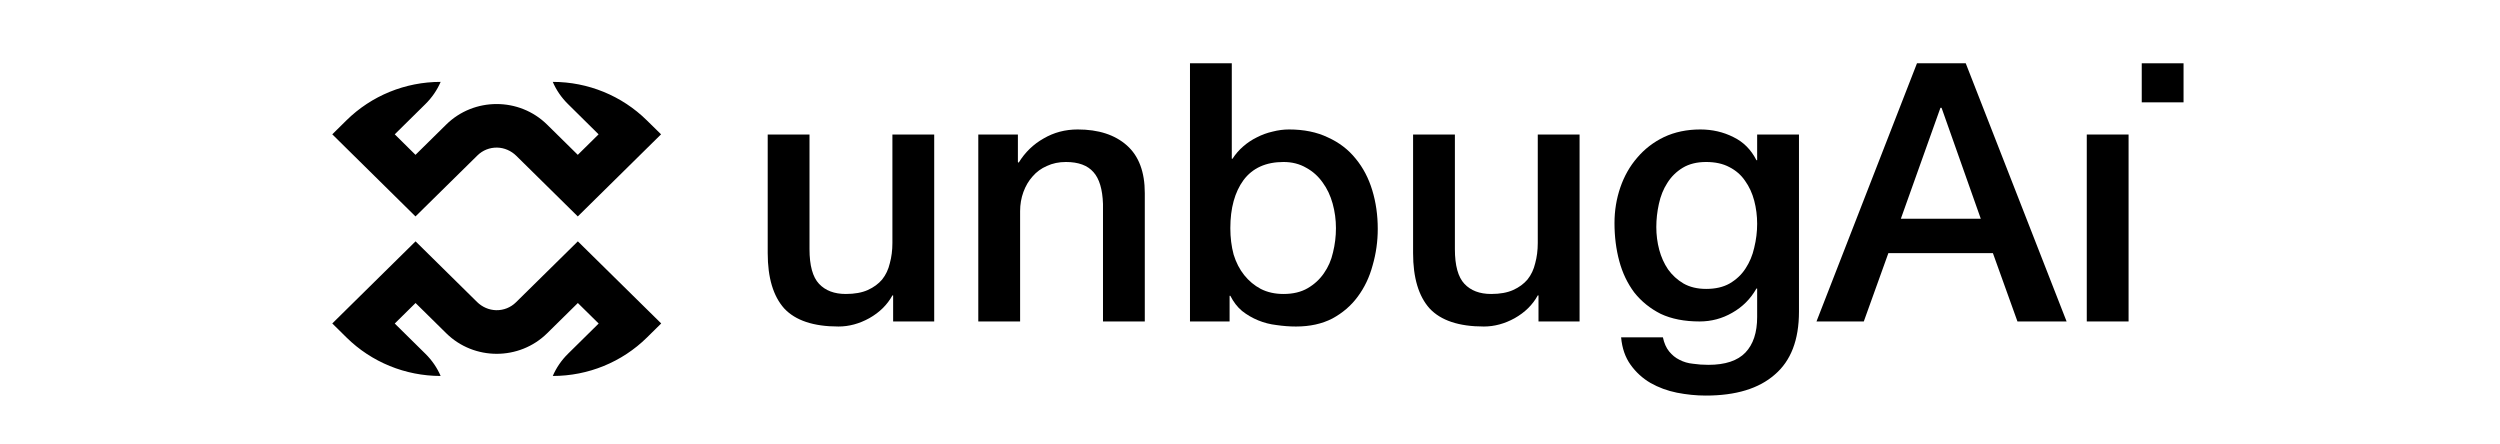
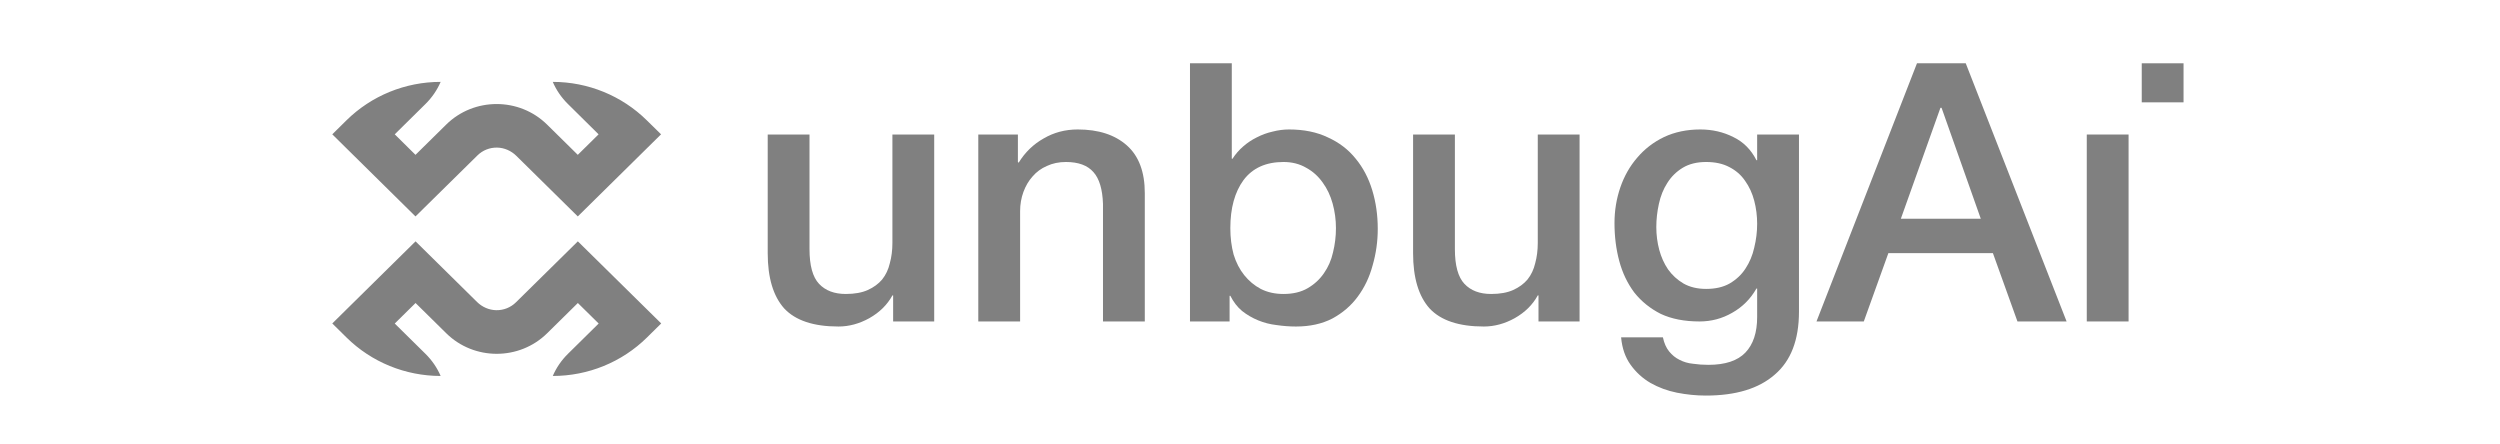
<svg xmlns="http://www.w3.org/2000/svg" width="158" height="28" viewBox="0 0 158 28" fill="none">
-   <path d="M36.52 15.253L32.605 19.109C32.275 19.434 31.829 19.613 31.359 19.604C30.904 19.595 30.471 19.402 30.15 19.086L26.263 15.253L21 20.442L21.902 21.332C23.478 22.886 25.617 23.761 27.849 23.761C27.63 23.253 27.309 22.776 26.886 22.359L24.948 20.447L26.263 19.15L28.202 21.061C29.96 22.794 32.824 22.794 34.581 21.061L36.52 19.15L37.836 20.447L35.897 22.359C35.483 22.767 35.158 23.243 34.935 23.761H34.939C37.171 23.761 39.31 22.886 40.886 21.332L41.788 20.442L36.52 15.253Z" fill="black" />
-   <path d="M26.259 13.678L30.174 9.823C30.504 9.497 30.95 9.319 31.42 9.328C31.875 9.337 32.308 9.53 32.629 9.846L36.516 13.678L41.779 8.489L40.877 7.604C39.301 6.05 37.162 5.175 34.935 5.175C35.153 5.684 35.474 6.16 35.897 6.577L37.831 8.489L36.516 9.786L34.577 7.875C32.819 6.142 29.955 6.142 28.198 7.875L26.259 9.786L24.948 8.489L26.886 6.577C27.3 6.169 27.626 5.693 27.849 5.175H27.844C25.612 5.175 23.474 6.05 21.897 7.604L21 8.489L26.259 13.678Z" fill="black" />
-   <path d="M59.042 20.316H56.446V18.67H56.4C56.075 19.264 55.588 19.744 54.939 20.11C54.306 20.46 53.657 20.636 52.992 20.636C51.416 20.636 50.273 20.255 49.562 19.493C48.867 18.716 48.519 17.551 48.519 15.997V8.502H51.161V15.745C51.161 16.781 51.362 17.512 51.764 17.939C52.166 18.366 52.73 18.579 53.456 18.579C54.012 18.579 54.476 18.495 54.847 18.328C55.218 18.16 55.519 17.939 55.751 17.665C55.982 17.375 56.145 17.033 56.237 16.637C56.346 16.241 56.4 15.814 56.4 15.357V8.502H59.042V20.316Z" fill="black" />
-   <path d="M61.828 8.502H64.331V10.238L64.378 10.284C64.779 9.629 65.305 9.119 65.954 8.753C66.603 8.372 67.321 8.182 68.109 8.182C69.423 8.182 70.458 8.517 71.215 9.187C71.972 9.857 72.351 10.863 72.351 12.204V20.316H69.709V12.889C69.678 11.96 69.477 11.289 69.106 10.878C68.735 10.452 68.156 10.238 67.368 10.238C66.92 10.238 66.518 10.322 66.162 10.49C65.807 10.642 65.506 10.863 65.258 11.152C65.011 11.427 64.818 11.754 64.679 12.135C64.54 12.516 64.471 12.919 64.471 13.346V20.316H61.828V8.502Z" fill="black" />
-   <path d="M75.207 4H77.849V10.033H77.895C78.081 9.743 78.305 9.484 78.568 9.256C78.83 9.027 79.116 8.837 79.425 8.684C79.75 8.517 80.082 8.395 80.422 8.319C80.777 8.227 81.125 8.182 81.465 8.182C82.407 8.182 83.226 8.349 83.922 8.684C84.632 9.004 85.22 9.454 85.683 10.033C86.147 10.596 86.495 11.259 86.726 12.021C86.958 12.782 87.074 13.597 87.074 14.466C87.074 15.258 86.966 16.027 86.749 16.774C86.549 17.52 86.232 18.183 85.799 18.762C85.382 19.325 84.849 19.782 84.2 20.133C83.551 20.468 82.786 20.636 81.905 20.636C81.504 20.636 81.094 20.605 80.677 20.544C80.275 20.498 79.889 20.399 79.518 20.247C79.147 20.095 78.807 19.897 78.498 19.653C78.205 19.409 77.957 19.089 77.757 18.693H77.71V20.316H75.207V4ZM84.432 14.42C84.432 13.887 84.362 13.369 84.223 12.866C84.084 12.363 83.875 11.922 83.597 11.541C83.319 11.145 82.972 10.832 82.554 10.604C82.137 10.36 81.658 10.238 81.117 10.238C80.005 10.238 79.163 10.619 78.591 11.381C78.035 12.143 77.757 13.156 77.757 14.42C77.757 15.014 77.826 15.57 77.965 16.088C78.12 16.591 78.344 17.025 78.637 17.391C78.931 17.756 79.278 18.046 79.68 18.259C80.097 18.472 80.576 18.579 81.117 18.579C81.72 18.579 82.23 18.457 82.647 18.213C83.064 17.97 83.404 17.657 83.667 17.276C83.945 16.88 84.138 16.439 84.246 15.951C84.37 15.448 84.432 14.938 84.432 14.42Z" fill="black" />
-   <path d="M99.829 20.316H97.233V18.67H97.187C96.863 19.264 96.376 19.744 95.727 20.11C95.093 20.46 94.444 20.636 93.78 20.636C92.204 20.636 91.06 20.255 90.35 19.493C89.654 18.716 89.307 17.551 89.307 15.997V8.502H91.949V15.745C91.949 16.781 92.15 17.512 92.552 17.939C92.953 18.366 93.517 18.579 94.243 18.579C94.8 18.579 95.263 18.495 95.634 18.328C96.005 18.16 96.306 17.939 96.538 17.665C96.77 17.375 96.932 17.033 97.025 16.637C97.133 16.241 97.187 15.814 97.187 15.357V8.502H99.829V20.316Z" fill="black" />
-   <path d="M113.695 19.699C113.695 21.481 113.185 22.806 112.165 23.675C111.161 24.558 109.708 25 107.808 25C107.205 25 106.595 24.939 105.977 24.817C105.374 24.695 104.818 24.49 104.308 24.2C103.813 23.911 103.396 23.53 103.056 23.058C102.716 22.585 102.515 22.006 102.454 21.321H105.096C105.173 21.687 105.304 21.984 105.49 22.212C105.675 22.441 105.892 22.616 106.139 22.738C106.401 22.875 106.687 22.959 106.996 22.989C107.305 23.035 107.63 23.058 107.97 23.058C109.036 23.058 109.816 22.799 110.311 22.281C110.805 21.763 111.052 21.016 111.052 20.041V18.236H111.006C110.635 18.891 110.125 19.401 109.476 19.767C108.843 20.133 108.155 20.316 107.414 20.316C106.456 20.316 105.637 20.156 104.957 19.836C104.292 19.5 103.736 19.051 103.288 18.488C102.855 17.909 102.538 17.246 102.338 16.5C102.137 15.753 102.036 14.953 102.036 14.1C102.036 13.308 102.16 12.554 102.407 11.838C102.654 11.122 103.01 10.497 103.473 9.964C103.937 9.416 104.501 8.982 105.165 8.662C105.845 8.342 106.61 8.182 107.46 8.182C108.217 8.182 108.912 8.342 109.546 8.662C110.179 8.966 110.666 9.454 111.006 10.124H111.052V8.502H113.695V19.699ZM107.831 18.259C108.418 18.259 108.912 18.145 109.314 17.916C109.731 17.672 110.064 17.36 110.311 16.979C110.573 16.583 110.759 16.142 110.867 15.654C110.991 15.151 111.052 14.649 111.052 14.146C111.052 13.643 110.991 13.156 110.867 12.683C110.743 12.211 110.55 11.792 110.288 11.427C110.04 11.061 109.708 10.771 109.291 10.558C108.889 10.345 108.402 10.238 107.831 10.238C107.244 10.238 106.749 10.36 106.347 10.604C105.946 10.848 105.621 11.168 105.374 11.564C105.127 11.944 104.949 12.386 104.841 12.889C104.733 13.377 104.679 13.864 104.679 14.351C104.679 14.839 104.74 15.319 104.864 15.791C104.988 16.248 105.173 16.659 105.42 17.025C105.683 17.391 106.007 17.688 106.394 17.916C106.795 18.145 107.274 18.259 107.831 18.259Z" fill="black" />
-   <path d="M121.153 4H124.235L130.609 20.316H127.503L125.951 15.997H119.345L117.792 20.316H114.802L121.153 4ZM120.133 13.826H125.186L122.706 6.811H122.636L120.133 13.826Z" fill="black" />
-   <path d="M131.884 8.502H134.526V20.316H131.884V8.502Z" fill="black" />
-   <path d="M138 4H135.358V6.468H138V4Z" fill="black" />
+   <path d="M36.52 15.253L32.605 19.109C32.275 19.434 31.829 19.613 31.359 19.604C30.904 19.595 30.471 19.402 30.15 19.086L26.263 15.253L21 20.442L21.902 21.332C23.478 22.886 25.617 23.761 27.849 23.761C27.63 23.253 27.309 22.776 26.886 22.359L24.948 20.447L26.263 19.15L28.202 21.061C29.96 22.794 32.824 22.794 34.581 21.061L36.52 19.15L37.836 20.447L35.897 22.359C35.483 22.767 35.158 23.243 34.935 23.761H34.939C37.171 23.761 39.31 22.886 40.886 21.332L41.788 20.442L36.52 15.253Z" fill="#808080" />
+   <path d="M26.259 13.678L30.174 9.823C30.504 9.497 30.95 9.319 31.42 9.328C31.875 9.337 32.308 9.53 32.629 9.846L36.516 13.678L41.779 8.489L40.877 7.604C39.301 6.05 37.162 5.175 34.935 5.175C35.153 5.684 35.474 6.16 35.897 6.577L37.831 8.489L36.516 9.786L34.577 7.875C32.819 6.142 29.955 6.142 28.198 7.875L26.259 9.786L24.948 8.489L26.886 6.577C27.3 6.169 27.626 5.693 27.849 5.175H27.844C25.612 5.175 23.474 6.05 21.897 7.604L21 8.489L26.259 13.678Z" fill="#808080" />
+   <path d="M59.042 20.316H56.446V18.67H56.4C56.075 19.264 55.588 19.744 54.939 20.11C54.306 20.46 53.657 20.636 52.992 20.636C51.416 20.636 50.273 20.255 49.562 19.493C48.867 18.716 48.519 17.551 48.519 15.997V8.502H51.161V15.745C51.161 16.781 51.362 17.512 51.764 17.939C52.166 18.366 52.73 18.579 53.456 18.579C54.012 18.579 54.476 18.495 54.847 18.328C55.218 18.16 55.519 17.939 55.751 17.665C55.982 17.375 56.145 17.033 56.237 16.637C56.346 16.241 56.4 15.814 56.4 15.357V8.502H59.042V20.316Z" fill="#808080" />
+   <path d="M61.828 8.502H64.331V10.238L64.378 10.284C64.779 9.629 65.305 9.119 65.954 8.753C66.603 8.372 67.321 8.182 68.109 8.182C69.423 8.182 70.458 8.517 71.215 9.187C71.972 9.857 72.351 10.863 72.351 12.204V20.316H69.709V12.889C69.678 11.96 69.477 11.289 69.106 10.878C68.735 10.452 68.156 10.238 67.368 10.238C66.92 10.238 66.518 10.322 66.162 10.49C65.807 10.642 65.506 10.863 65.258 11.152C65.011 11.427 64.818 11.754 64.679 12.135C64.54 12.516 64.471 12.919 64.471 13.346V20.316H61.828V8.502Z" fill="#808080" />
+   <path d="M75.207 4H77.849V10.033H77.895C78.081 9.743 78.305 9.484 78.568 9.256C78.83 9.027 79.116 8.837 79.425 8.684C79.75 8.517 80.082 8.395 80.422 8.319C80.777 8.227 81.125 8.182 81.465 8.182C82.407 8.182 83.226 8.349 83.922 8.684C84.632 9.004 85.22 9.454 85.683 10.033C86.147 10.596 86.495 11.259 86.726 12.021C86.958 12.782 87.074 13.597 87.074 14.466C87.074 15.258 86.966 16.027 86.749 16.774C86.549 17.52 86.232 18.183 85.799 18.762C85.382 19.325 84.849 19.782 84.2 20.133C83.551 20.468 82.786 20.636 81.905 20.636C81.504 20.636 81.094 20.605 80.677 20.544C80.275 20.498 79.889 20.399 79.518 20.247C79.147 20.095 78.807 19.897 78.498 19.653C78.205 19.409 77.957 19.089 77.757 18.693H77.71V20.316H75.207V4ZM84.432 14.42C84.432 13.887 84.362 13.369 84.223 12.866C84.084 12.363 83.875 11.922 83.597 11.541C83.319 11.145 82.972 10.832 82.554 10.604C82.137 10.36 81.658 10.238 81.117 10.238C80.005 10.238 79.163 10.619 78.591 11.381C78.035 12.143 77.757 13.156 77.757 14.42C77.757 15.014 77.826 15.57 77.965 16.088C78.12 16.591 78.344 17.025 78.637 17.391C78.931 17.756 79.278 18.046 79.68 18.259C80.097 18.472 80.576 18.579 81.117 18.579C81.72 18.579 82.23 18.457 82.647 18.213C83.064 17.97 83.404 17.657 83.667 17.276C83.945 16.88 84.138 16.439 84.246 15.951C84.37 15.448 84.432 14.938 84.432 14.42Z" fill="#808080" />
+   <path d="M99.829 20.316H97.233V18.67H97.187C96.863 19.264 96.376 19.744 95.727 20.11C95.093 20.46 94.444 20.636 93.78 20.636C92.204 20.636 91.06 20.255 90.35 19.493C89.654 18.716 89.307 17.551 89.307 15.997V8.502H91.949V15.745C91.949 16.781 92.15 17.512 92.552 17.939C92.953 18.366 93.517 18.579 94.243 18.579C94.8 18.579 95.263 18.495 95.634 18.328C96.005 18.16 96.306 17.939 96.538 17.665C96.77 17.375 96.932 17.033 97.025 16.637C97.133 16.241 97.187 15.814 97.187 15.357V8.502H99.829V20.316Z" fill="#808080" />
+   <path d="M113.695 19.699C113.695 21.481 113.185 22.806 112.165 23.675C111.161 24.558 109.708 25 107.808 25C107.205 25 106.595 24.939 105.977 24.817C105.374 24.695 104.818 24.49 104.308 24.2C103.813 23.911 103.396 23.53 103.056 23.058C102.716 22.585 102.515 22.006 102.454 21.321H105.096C105.173 21.687 105.304 21.984 105.49 22.212C105.675 22.441 105.892 22.616 106.139 22.738C106.401 22.875 106.687 22.959 106.996 22.989C107.305 23.035 107.63 23.058 107.97 23.058C109.036 23.058 109.816 22.799 110.311 22.281C110.805 21.763 111.052 21.016 111.052 20.041V18.236H111.006C110.635 18.891 110.125 19.401 109.476 19.767C108.843 20.133 108.155 20.316 107.414 20.316C106.456 20.316 105.637 20.156 104.957 19.836C104.292 19.5 103.736 19.051 103.288 18.488C102.855 17.909 102.538 17.246 102.338 16.5C102.137 15.753 102.036 14.953 102.036 14.1C102.036 13.308 102.16 12.554 102.407 11.838C102.654 11.122 103.01 10.497 103.473 9.964C103.937 9.416 104.501 8.982 105.165 8.662C105.845 8.342 106.61 8.182 107.46 8.182C108.217 8.182 108.912 8.342 109.546 8.662C110.179 8.966 110.666 9.454 111.006 10.124H111.052V8.502H113.695V19.699ZM107.831 18.259C108.418 18.259 108.912 18.145 109.314 17.916C109.731 17.672 110.064 17.36 110.311 16.979C110.573 16.583 110.759 16.142 110.867 15.654C110.991 15.151 111.052 14.649 111.052 14.146C111.052 13.643 110.991 13.156 110.867 12.683C110.743 12.211 110.55 11.792 110.288 11.427C110.04 11.061 109.708 10.771 109.291 10.558C108.889 10.345 108.402 10.238 107.831 10.238C107.244 10.238 106.749 10.36 106.347 10.604C105.946 10.848 105.621 11.168 105.374 11.564C105.127 11.944 104.949 12.386 104.841 12.889C104.733 13.377 104.679 13.864 104.679 14.351C104.679 14.839 104.74 15.319 104.864 15.791C104.988 16.248 105.173 16.659 105.42 17.025C105.683 17.391 106.007 17.688 106.394 17.916C106.795 18.145 107.274 18.259 107.831 18.259Z" fill="#808080" />
+   <path d="M121.153 4H124.235L130.609 20.316H127.503L125.951 15.997H119.345L117.792 20.316H114.802L121.153 4ZM120.133 13.826H125.186L122.706 6.811H122.636L120.133 13.826Z" fill="#808080" />
+   <path d="M131.884 8.502H134.526V20.316H131.884V8.502Z" fill="#808080" />
+   <path d="M138 4H135.358V6.468H138V4Z" fill="#808080" />
</svg>
